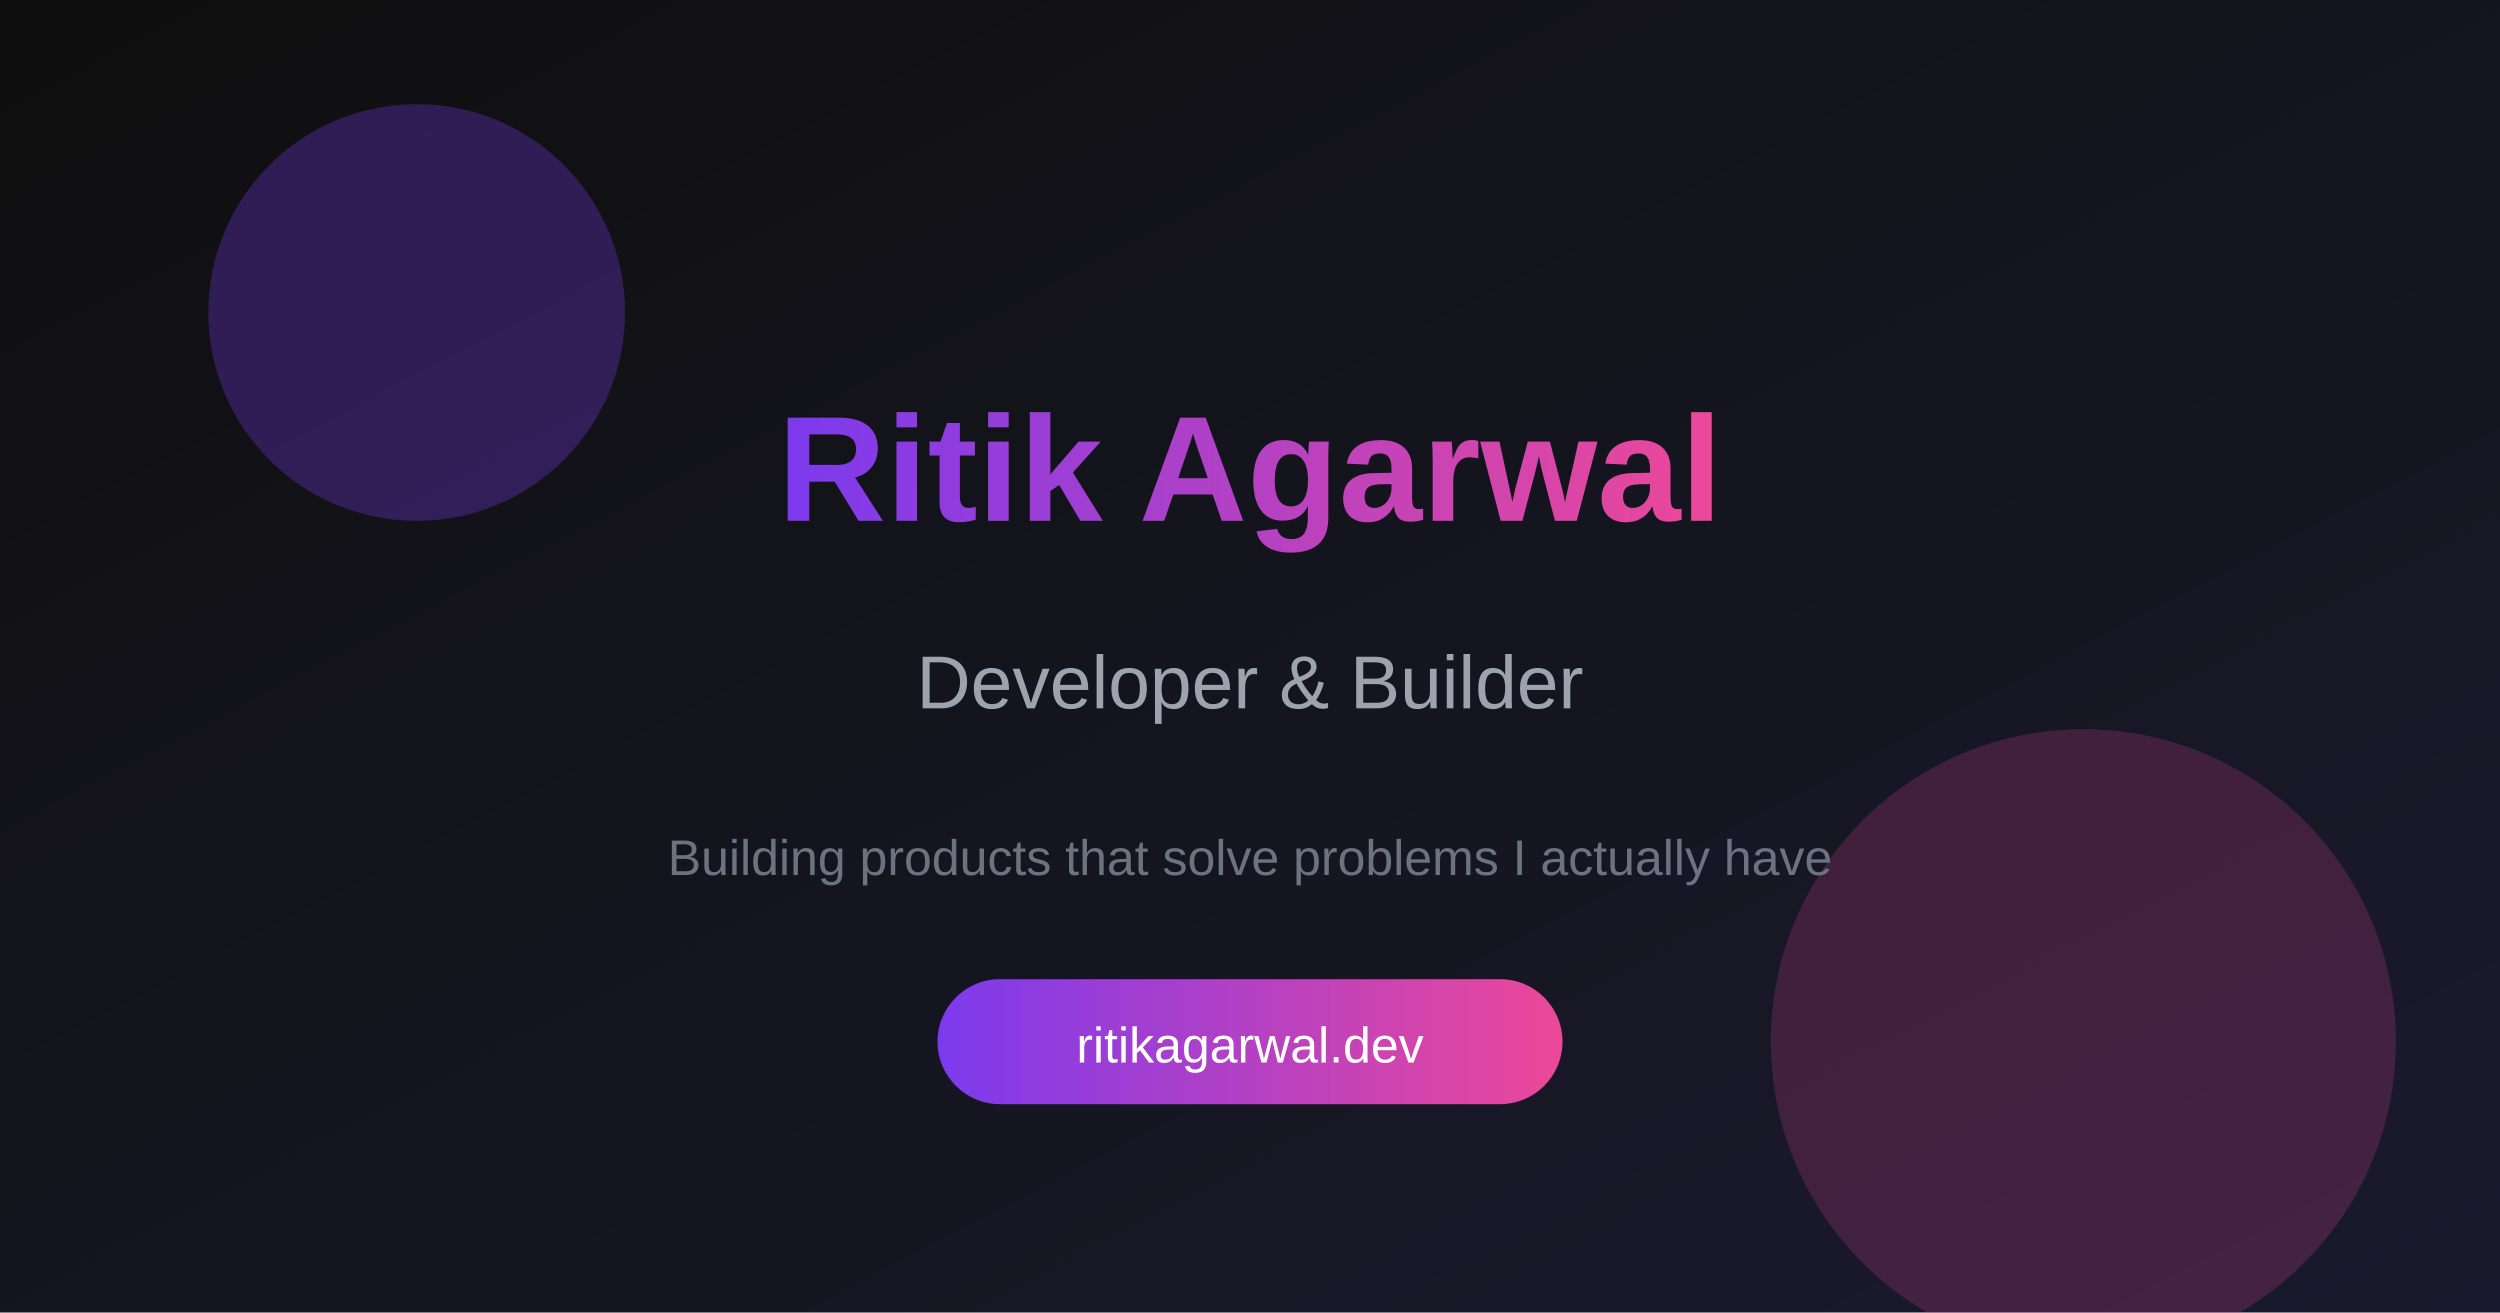
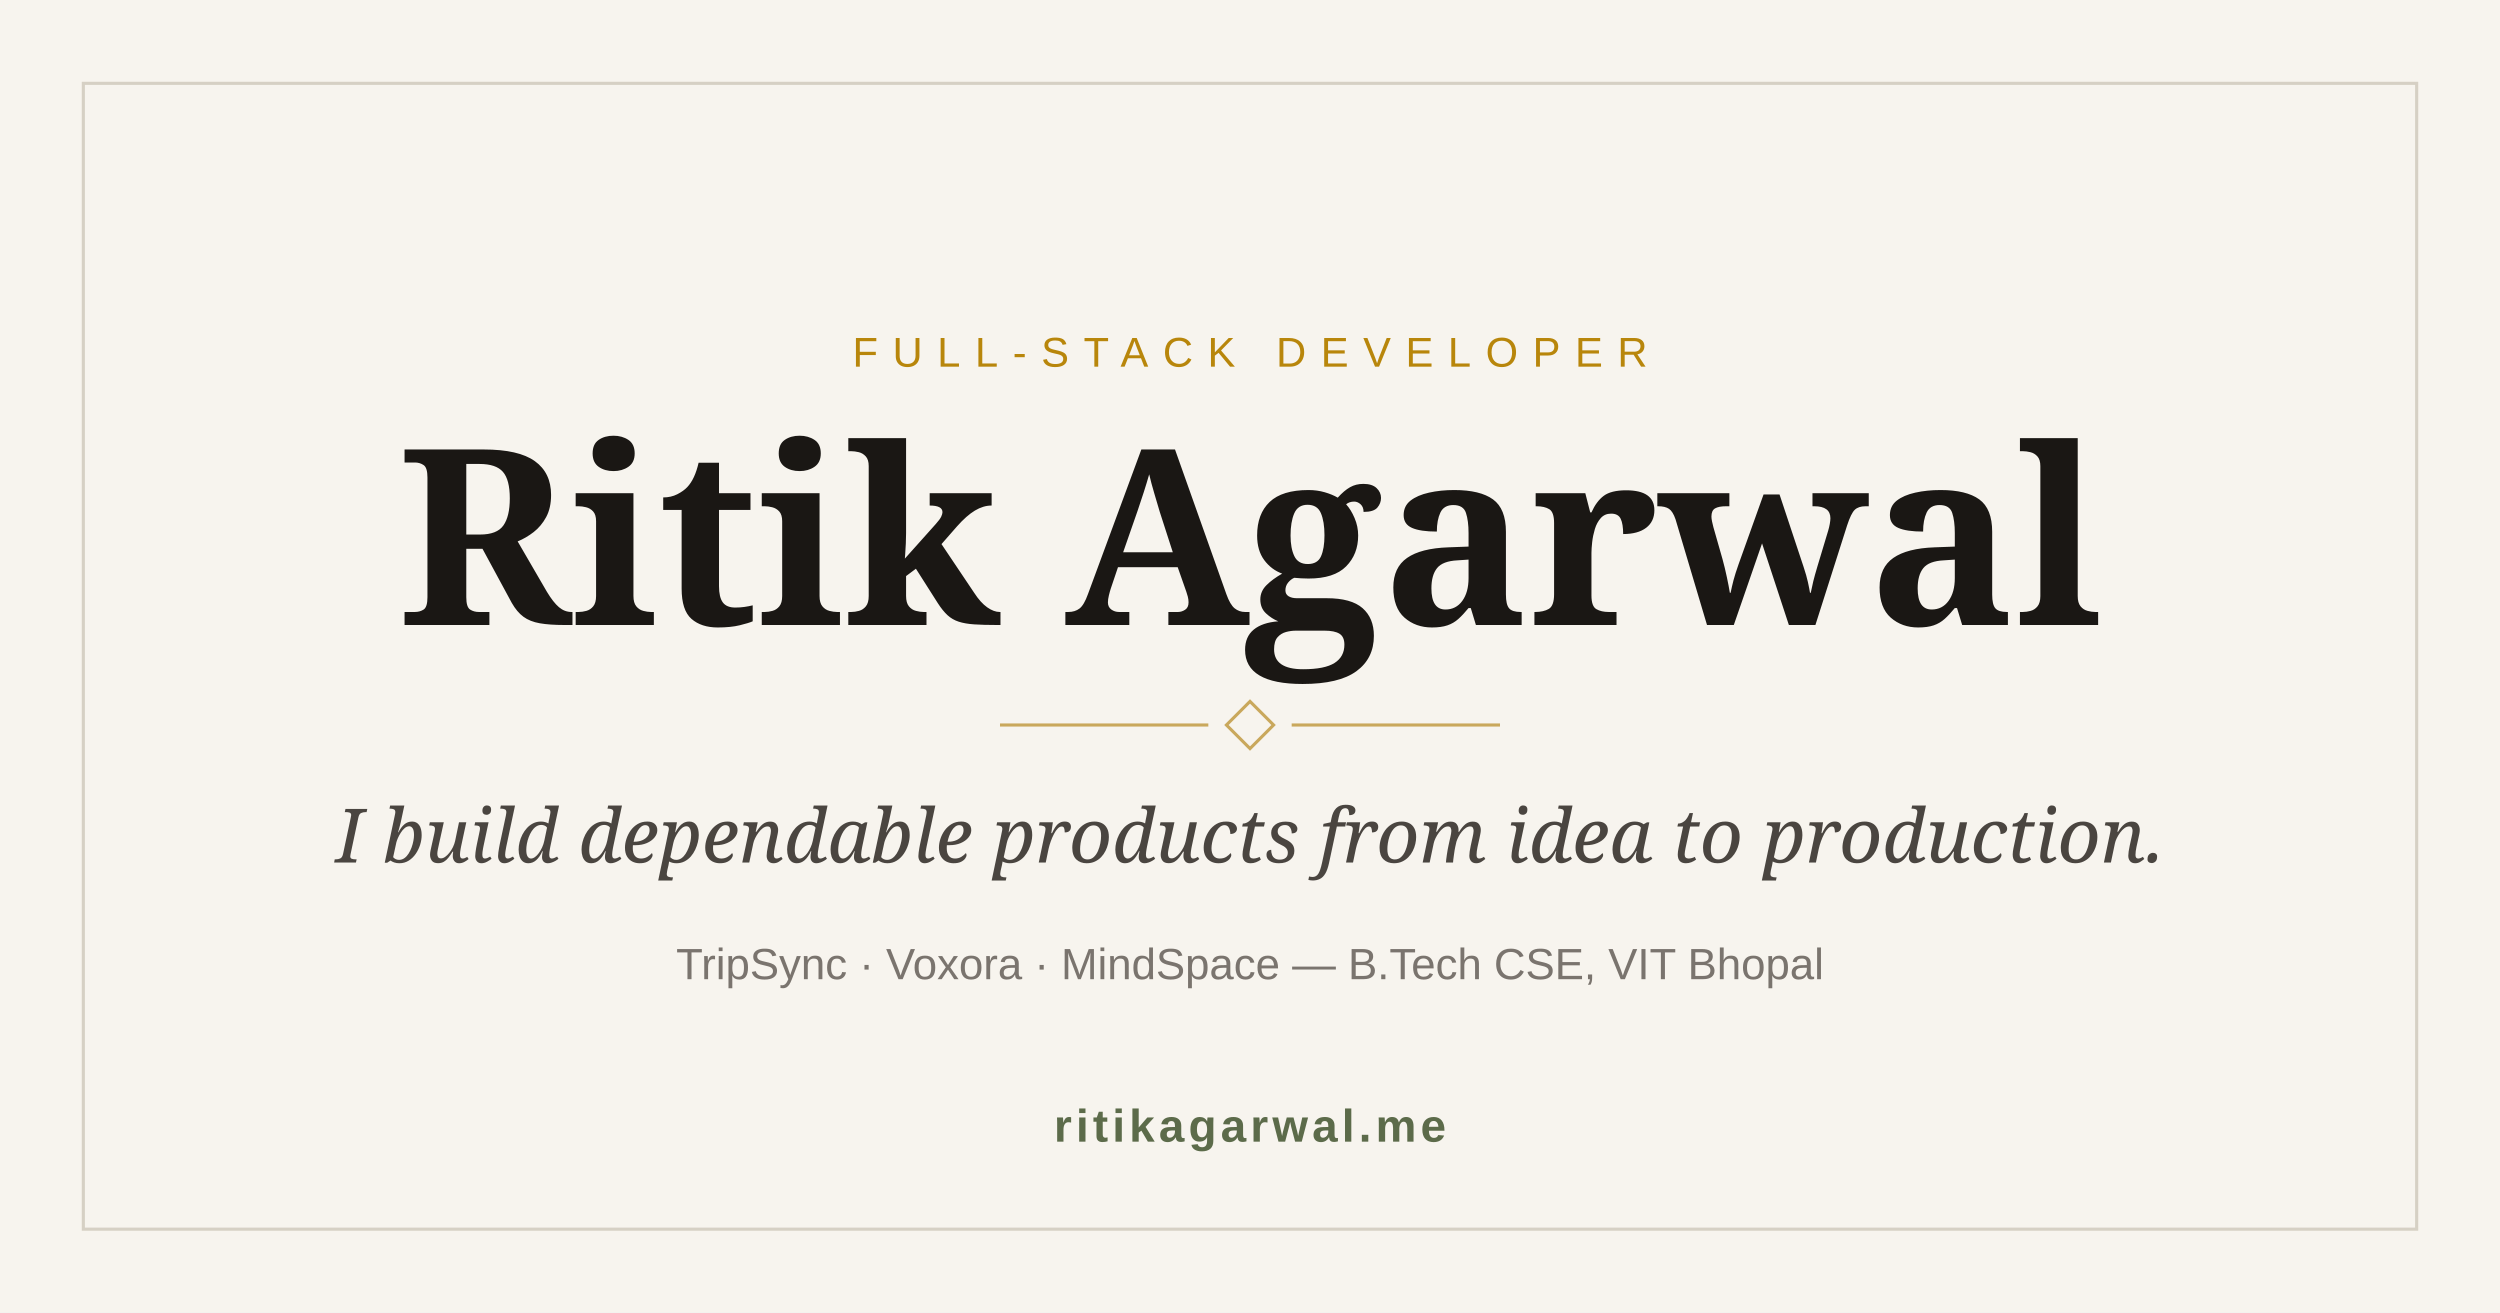
<svg xmlns="http://www.w3.org/2000/svg" width="1200" height="630" viewBox="0 0 1200 630">
-   <defs>
-     <linearGradient id="bg" x1="0%" y1="0%" x2="100%" y2="100%">
-       <stop offset="0%" style="stop-color:#0f0f0f" />
-       <stop offset="100%" style="stop-color:#1a1a2e" />
-     </linearGradient>
-     <linearGradient id="text" x1="0%" y1="0%" x2="100%" y2="0%">
-       <stop offset="0%" style="stop-color:#7c3aed" />
-       <stop offset="100%" style="stop-color:#ec4899" />
-     </linearGradient>
-   </defs>
-   <rect width="1200" height="630" fill="url(#bg)" />
-   <circle cx="200" cy="150" r="100" fill="#7c3aed" opacity="0.3" />
-   <circle cx="1000" cy="500" r="150" fill="#ec4899" opacity="0.2" />
-   <text x="600" y="250" font-family="Arial, sans-serif" font-size="72" font-weight="bold" fill="url(#text)" text-anchor="middle">Ritik Agarwal</text>
-   <text x="600" y="340" font-family="Arial, sans-serif" font-size="36" fill="#9ca3af" text-anchor="middle">Developer &amp; Builder</text>
-   <text x="600" y="420" font-family="Arial, sans-serif" font-size="24" fill="#6b7280" text-anchor="middle">Building products that solve problems I actually have</text>
-   <rect x="450" y="470" width="300" height="60" rx="30" fill="url(#text)" />
-   <text x="600" y="510" font-family="Arial, sans-serif" font-size="24" fill="white" text-anchor="middle">ritikagarwal.dev</text>
+   <rect width="1200" height="630" fill="#F7F4EE" />
+   <rect x="40" y="40" width="1120" height="550" fill="none" stroke="#D6D0C4" stroke-width="1.5" />
+   <text x="600" y="176" font-family="'DM Sans', Arial, sans-serif" font-size="20" font-weight="500" letter-spacing="7" fill="#B8860B" text-anchor="middle">FULL-STACK DEVELOPER</text>
+   <text x="600" y="300" font-family="'Cormorant Garamond', Georgia, serif" font-size="118" font-weight="600" fill="#1A1714" text-anchor="middle">Ritik Agarwal</text>
+   <line x1="480" y1="348" x2="580" y2="348" stroke="#C9A85C" stroke-width="1.5" />
+   <rect x="592" y="340" width="16" height="16" fill="none" stroke="#C9A85C" stroke-width="1.5" transform="rotate(45 600 348)" />
+   <line x1="620" y1="348" x2="720" y2="348" stroke="#C9A85C" stroke-width="1.5" />
+   <text x="600" y="414" font-family="'Cormorant Garamond', Georgia, serif" font-size="36" font-style="italic" fill="#4A4540" text-anchor="middle">I build dependable products from idea to production.</text>
+   <text x="600" y="470" font-family="'DM Sans', Arial, sans-serif" font-size="21" fill="#7A746E" text-anchor="middle">TripSync  ·  Voxora  ·  MindSpace  —  B.Tech CSE, VIT Bhopal</text>
+   <text x="600" y="548" font-family="'DM Sans', Arial, sans-serif" font-size="22" font-weight="600" letter-spacing="2" fill="#5C6B4A" text-anchor="middle">ritikagarwal.me</text>
</svg>
